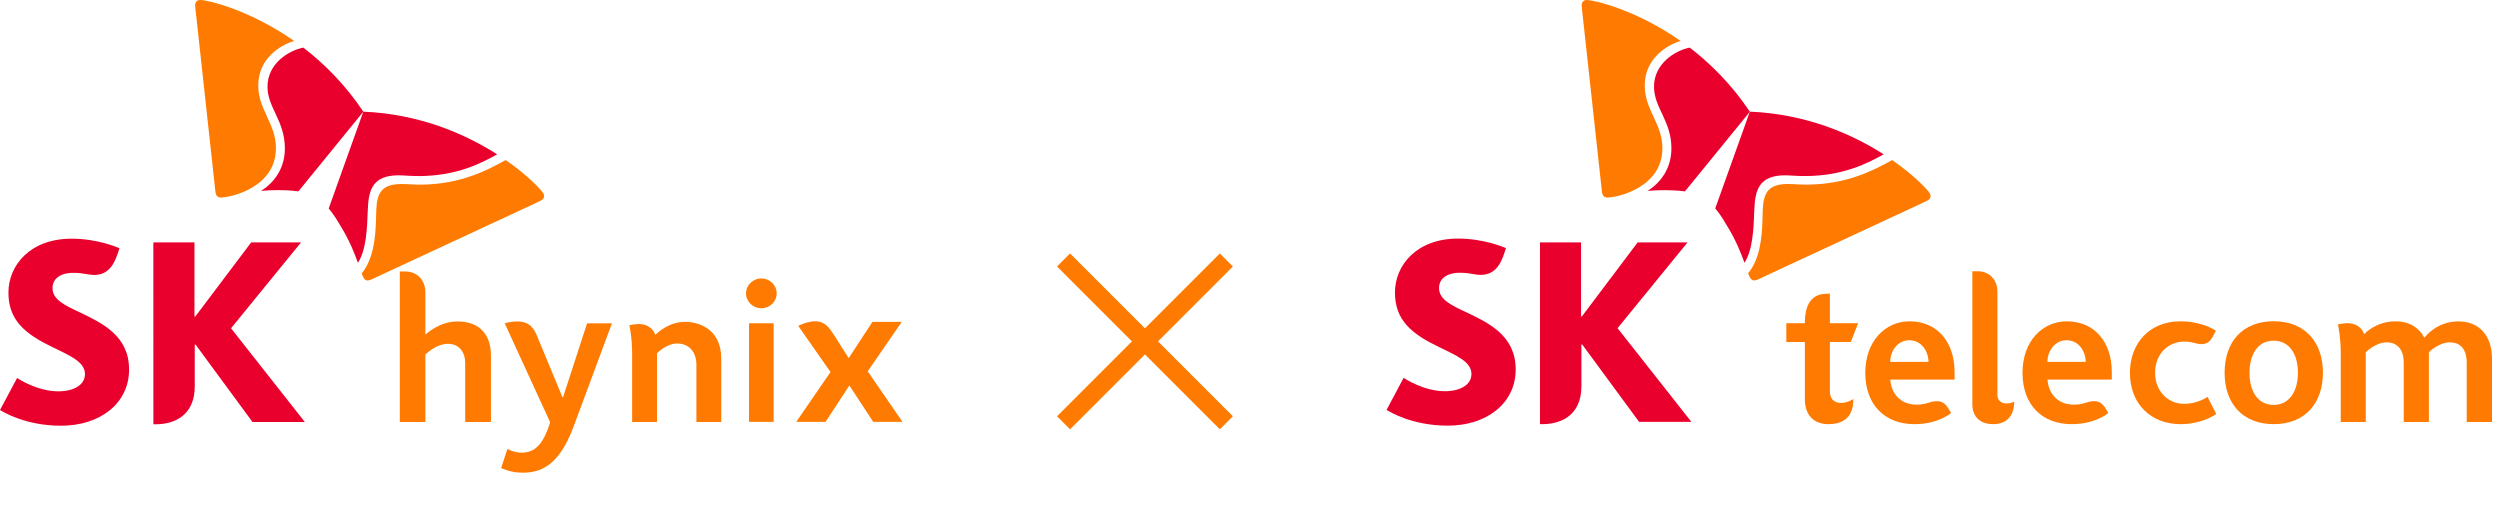
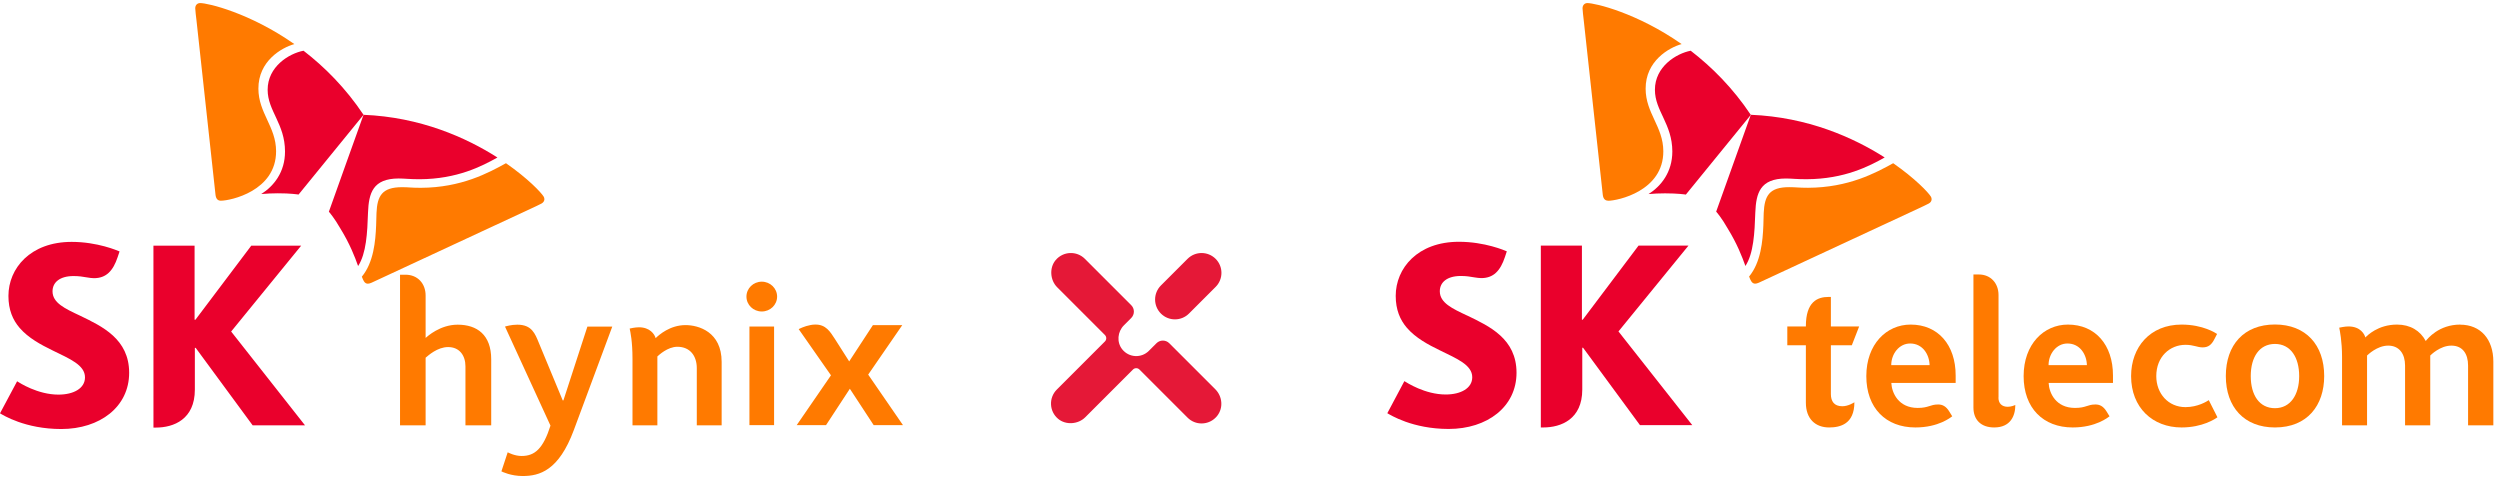
- <svg xmlns="http://www.w3.org/2000/svg" width="238" height="48" viewBox="0 0 238 48" fill="none">
-   <path d="M234.091 30.591C232.031 30.591 230.972 31.945 230.804 32.155C230.282 31.171 229.332 30.591 228.071 30.591C226.254 30.591 225.228 31.642 225.06 31.819C224.985 31.533 224.615 30.768 223.446 30.768C223.109 30.768 222.613 30.877 222.571 30.886C222.622 31.104 222.84 32.18 222.84 33.66V40.177H225.22V33.534C225.271 33.492 226.162 32.593 227.23 32.593C228.298 32.593 228.836 33.391 228.836 34.484V40.177H231.232V33.534C231.283 33.492 232.157 32.593 233.242 32.593C234.327 32.593 234.831 33.391 234.831 34.484V40.177H237.236V34.114C237.236 31.987 236.025 30.6 234.083 30.6L234.091 30.591Z" fill="#FF7A00" />
-   <path d="M207.94 38.445C206.317 38.445 205.165 37.167 205.165 35.493C205.165 33.627 206.477 32.517 207.94 32.517C208.73 32.517 209.058 32.761 209.58 32.761C210.135 32.761 210.437 32.492 210.706 31.953C210.858 31.659 210.95 31.483 210.95 31.483C210.833 31.407 209.622 30.591 207.57 30.591C204.568 30.591 202.769 32.744 202.769 35.493C202.769 38.495 204.82 40.379 207.57 40.379C209.563 40.379 210.774 39.563 210.984 39.412L210.16 37.781C209.975 37.898 209.126 38.445 207.94 38.445Z" fill="#FF7A00" />
-   <path d="M181.788 30.591C179.501 30.591 177.576 32.45 177.576 35.493C177.576 38.538 179.442 40.379 182.243 40.379C184.462 40.379 185.615 39.412 185.749 39.319C185.749 39.319 185.53 38.966 185.472 38.865C185.16 38.352 184.807 38.193 184.412 38.193C183.63 38.193 183.529 38.521 182.461 38.521C180.636 38.521 179.997 37.091 179.955 36.141H186.077V35.435C186.077 32.517 184.395 30.591 181.797 30.591H181.788ZM179.947 34.451C179.947 33.383 180.695 32.391 181.746 32.391C182.924 32.391 183.571 33.416 183.596 34.451H179.947Z" fill="#FF7A00" />
-   <path d="M190.155 37.529V27.774C190.155 26.673 189.424 25.824 188.28 25.824H187.767V38.487C187.767 39.656 188.49 40.379 189.743 40.379C191.291 40.379 191.753 39.278 191.753 38.243C191.686 38.277 191.358 38.411 191.03 38.411C190.475 38.411 190.147 38.092 190.147 37.537L190.155 37.529Z" fill="#FF7A00" />
-   <path d="M174.204 37.201V32.559H176.197L176.895 30.768H174.204V27.959C174.204 27.959 173.994 27.959 173.985 27.959C172.926 27.959 171.824 28.413 171.824 30.743V30.768H170.058V32.559H171.824V38.025C171.824 39.572 172.741 40.379 174.036 40.379C175.087 40.379 176.441 40.06 176.441 37.983C176.356 38.033 175.852 38.361 175.289 38.361C174.515 38.361 174.204 37.89 174.204 37.201Z" fill="#FF7A00" />
-   <path d="M196.756 30.591C194.469 30.591 192.543 32.45 192.543 35.493C192.543 38.538 194.41 40.379 197.21 40.379C199.43 40.379 200.582 39.412 200.717 39.319C200.717 39.319 200.498 38.966 200.439 38.865C200.128 38.352 199.775 38.193 199.38 38.193C198.598 38.193 198.497 38.521 197.429 38.521C195.604 38.521 194.965 37.091 194.923 36.141H201.045V35.435C201.045 32.517 199.363 30.591 196.756 30.591ZM194.915 34.451C194.915 33.383 195.663 32.391 196.714 32.391C197.891 32.391 198.539 33.416 198.564 34.451H194.915Z" fill="#FF7A00" />
-   <path d="M216.458 40.379C213.54 40.379 211.783 38.453 211.783 35.485C211.783 32.517 213.515 30.583 216.458 30.583C219.401 30.583 221.142 32.534 221.142 35.485C221.142 38.277 219.544 40.379 216.458 40.379ZM216.458 38.546C217.921 38.546 218.762 37.285 218.762 35.493C218.762 33.702 217.938 32.433 216.458 32.433C214.978 32.433 214.154 33.677 214.154 35.493C214.154 37.31 214.978 38.546 216.458 38.546Z" fill="#FF7A00" />
-   <path d="M139.618 29.742C138.18 29.069 136.995 28.523 136.995 27.421C136.995 26.58 137.668 25.966 138.996 25.966C139.484 25.966 139.887 26.025 140.299 26.101C140.518 26.134 140.745 26.168 140.939 26.168C142.099 26.168 142.755 25.479 143.192 24.159L143.369 23.62C143.184 23.545 141.283 22.712 138.811 22.712C134.876 22.712 132.799 25.235 132.799 27.858C132.799 29.178 133.211 30.137 133.858 30.894C134.691 31.861 135.885 32.5 136.995 33.038C138.618 33.837 140.081 34.426 140.081 35.603C140.081 36.645 138.996 37.243 137.558 37.243C135.574 37.243 133.85 36.107 133.623 35.973L132 39.025C132.286 39.185 134.388 40.522 137.836 40.522C141.51 40.522 144.294 38.411 144.294 35.174C144.294 31.937 141.712 30.751 139.627 29.742H139.618Z" fill="#EA002C" />
-   <path d="M153.989 31.247L160.657 23.074H155.906L150.592 30.129H150.516V23.074H146.606V40.379H146.842C148.532 40.379 150.55 39.597 150.55 36.772V32.794H150.625L156.041 40.16H161.019L153.989 31.239V31.247Z" fill="#EA002C" />
-   <path d="M160.876 4.532C159.497 4.793 157.454 6.046 157.462 8.257C157.462 10.267 159.11 11.486 159.119 14.118C159.119 16.094 158.034 17.431 156.857 18.171C157.336 18.129 157.857 18.104 158.429 18.104C159.631 18.104 160.363 18.213 160.405 18.222L166.586 10.637C164.87 8.064 162.86 6.071 160.876 4.541V4.532Z" fill="#EA002C" />
-   <path d="M166.073 25.016C166.855 23.805 166.947 21.871 167.014 19.912C167.09 18.079 167.468 16.7 169.924 16.691C170.47 16.691 170.983 16.767 171.925 16.759C175.516 16.742 177.87 15.506 179.325 14.69C176.34 12.79 171.992 10.847 166.586 10.629C166.232 11.621 163.5 19.231 163.289 19.845C163.323 19.878 163.802 20.416 164.399 21.468C165.282 22.905 165.753 24.125 166.073 25.016Z" fill="#EA002C" />
-   <path d="M153.014 18.802C152.702 18.802 152.543 18.6 152.501 18.239C152.459 17.877 150.911 3.734 150.684 1.598C150.651 1.287 150.575 0.715 150.575 0.505C150.575 0.177 150.785 0 151.037 0C151.769 0 155.763 0.933 160.001 3.902C158.782 4.246 156.57 5.516 156.579 8.148C156.579 10.477 158.252 11.755 158.261 14.093C158.277 17.886 153.913 18.811 153.005 18.811L153.014 18.802Z" fill="#FF7A00" />
-   <path d="M166.426 26.025C166.493 26.202 166.552 26.353 166.619 26.454C166.72 26.622 166.846 26.698 166.997 26.698C167.098 26.698 167.216 26.664 167.35 26.605C167.678 26.454 180.586 20.45 182.528 19.55C182.814 19.416 183.344 19.172 183.521 19.071C183.706 18.97 183.79 18.819 183.79 18.659C183.79 18.575 183.764 18.483 183.714 18.407C183.47 18.012 182.226 16.692 180.132 15.237C178.475 16.153 175.885 17.558 172.034 17.575C171.092 17.575 170.874 17.516 170.235 17.516C168.351 17.516 167.889 18.323 167.813 19.971C167.805 20.282 167.796 20.703 167.779 21.165C167.72 22.637 167.544 24.672 166.417 26.025H166.426Z" fill="#FF7A00" />
-   <path d="M7.621 29.746C6.181 29.072 4.998 28.527 4.998 27.428C4.998 26.585 5.672 25.974 7.001 25.974C7.49 25.974 7.89 26.032 8.304 26.107C8.521 26.145 8.75 26.176 8.941 26.176C10.103 26.176 10.759 25.483 11.195 24.169L11.375 23.632C11.189 23.556 9.291 22.722 6.817 22.722C2.879 22.722 0.801 25.248 0.802 27.867C0.802 29.189 1.216 30.147 1.864 30.902C2.699 31.87 3.888 32.505 5.001 33.049C6.624 33.845 8.087 34.433 8.087 35.612C8.088 36.66 7.006 37.254 5.56 37.254C3.578 37.254 1.847 36.123 1.627 35.986L0 39.035C0.288 39.2 2.384 40.529 5.832 40.529C9.506 40.526 12.289 38.42 12.289 35.178C12.289 31.953 9.711 30.758 7.621 29.746ZM21.994 31.251L28.658 23.079H23.91L18.594 30.131H18.514V23.079H14.599L14.601 40.391H14.833C16.526 40.391 18.54 39.607 18.54 36.781V32.806H18.619L24.038 40.175H29.02L21.994 31.251ZM28.88 4.534C27.502 4.795 25.459 6.046 25.466 8.258C25.47 10.267 27.114 11.485 27.119 14.116C27.126 16.097 26.035 17.431 24.854 18.17C25.378 18.123 25.903 18.1 26.429 18.099C27.635 18.096 28.362 18.211 28.407 18.218L34.59 10.631C32.873 8.06 30.867 6.066 28.88 4.535" fill="#EA002C" />
-   <path d="M34.074 25.023C34.853 23.811 34.951 21.88 35.017 19.915C35.091 18.079 35.472 16.698 37.927 16.69C38.47 16.689 38.989 16.763 39.926 16.761C43.522 16.746 45.869 15.507 47.33 14.694C44.346 12.792 39.992 10.849 34.59 10.631C34.237 11.624 31.5 19.237 31.292 19.852C31.323 19.889 31.802 20.425 32.401 21.474C33.285 22.914 33.76 24.133 34.074 25.023" fill="#EA002C" />
-   <path d="M21.015 18.805C20.702 18.806 20.547 18.599 20.505 18.238C19.897 12.69 19.291 7.142 18.689 1.593C18.655 1.281 18.578 0.707 18.577 0.502C18.576 0.173 18.791 0.001 19.043 7.41974e-06C19.776 -0.003 23.769 0.932 28.006 3.903C26.784 4.246 24.577 5.516 24.586 8.145C24.595 10.473 26.26 11.754 26.269 14.088C26.283 17.885 21.919 18.803 21.015 18.805ZM34.429 26.033C34.495 26.209 34.558 26.357 34.621 26.461C34.719 26.625 34.845 26.701 35.002 26.701C35.1 26.7 35.22 26.666 35.354 26.606C35.681 26.456 48.591 20.446 50.538 19.548C50.82 19.413 51.356 19.173 51.532 19.07C51.715 18.965 51.798 18.814 51.798 18.659C51.797 18.569 51.771 18.481 51.723 18.405C51.479 18.012 50.231 16.686 48.142 15.237C46.484 16.15 43.895 17.562 40.044 17.577C39.1 17.579 38.887 17.516 38.242 17.518C36.362 17.524 35.892 18.329 35.823 19.977C35.813 20.289 35.806 20.707 35.788 21.167C35.729 22.64 35.555 24.672 34.429 26.033ZM54.6 40.625C53.166 44.499 51.32 45 49.736 45C48.617 45 47.794 44.6 47.708 44.556L48.306 42.743C48.353 42.767 48.959 43.093 49.632 43.093C50.89 43.093 51.679 42.395 52.377 40.206C52.377 40.206 48.101 30.897 48.05 30.781C48.129 30.756 48.641 30.6 49.224 30.6C50.608 30.6 50.914 31.465 51.27 32.328L53.542 37.805H53.607L55.89 30.781H58.258L54.6 40.625ZM85.916 40.159L82.606 35.35L85.847 30.644H83.054L80.798 34.095C80.19 33.141 79.617 32.241 79.44 31.961C78.988 31.268 78.582 30.568 77.55 30.588C77.404 30.591 77.259 30.607 77.115 30.636C76.54 30.741 76.066 30.988 75.994 31.025C76.03 31.083 77.581 33.281 79.064 35.418L75.804 40.159H78.595L80.861 36.696L83.128 40.159L85.916 40.159ZM60.18 33.871V40.174H62.547V33.623C62.676 33.505 63.518 32.701 64.45 32.701C65.667 32.701 66.298 33.583 66.298 34.731V40.174H68.663V34.139C68.663 31.274 66.458 30.64 65.228 30.64C63.748 30.64 62.695 31.573 62.382 31.882C62.281 31.498 61.831 30.849 60.797 30.849C60.433 30.849 59.957 30.956 59.913 30.968C59.984 31.324 60.18 32.168 60.18 33.871ZM73.94 27.93C73.94 28.712 73.288 29.345 72.481 29.345C71.674 29.345 71.023 28.712 71.023 27.93C71.023 27.145 71.674 26.508 72.481 26.508C73.288 26.508 73.94 27.145 73.94 27.93ZM73.653 40.161H71.307V30.775H73.653V40.161ZM40.496 31.859C40.662 31.72 41.868 30.6 43.547 30.6C45.383 30.6 46.738 31.558 46.738 33.892V40.175H44.286V34.564C44.286 33.531 43.717 32.73 42.638 32.73C41.612 32.73 40.742 33.539 40.496 33.743V40.175H38.062V25.845H38.578C39.745 25.845 40.496 26.693 40.496 27.823V31.859Z" fill="#FF7A00" />
-   <rect x="116.13" y="24.13" width="1.754" height="21.92" transform="rotate(45 116.13 24.13)" fill="#FF7A00" />
-   <rect x="100.63" y="25.37" width="1.754" height="21.92" transform="rotate(-45 100.63 25.37)" fill="#FF7A00" />
+ <svg xmlns="http://www.w3.org/2000/svg" width="287" height="55" viewBox="0 0 287 55" fill="none">
+   <path d="M282.442 37.262C279.956 37.262 278.678 38.896 278.475 39.149C277.846 37.962 276.699 37.262 275.177 37.262C272.986 37.262 271.748 38.53 271.545 38.743C271.454 38.398 271.008 37.475 269.597 37.475C269.192 37.475 268.593 37.607 268.542 37.617C268.603 37.881 268.867 39.18 268.867 40.965V48.828H271.738V40.813C271.799 40.762 272.874 39.677 274.163 39.677C275.451 39.677 276.101 40.641 276.101 41.96V48.828H278.992V40.813C279.053 40.762 280.108 39.677 281.417 39.677C282.726 39.677 283.335 40.641 283.335 41.96V48.828H286.236V41.513C286.236 38.946 284.775 37.272 282.432 37.272L282.442 37.262Z" fill="#FF7A00" />
+   <path d="M250.889 46.738C248.931 46.738 247.541 45.196 247.541 43.177C247.541 40.925 249.124 39.586 250.889 39.586C251.843 39.586 252.239 39.88 252.868 39.88C253.537 39.88 253.902 39.555 254.227 38.906C254.41 38.551 254.521 38.338 254.521 38.338C254.379 38.246 252.918 37.262 250.443 37.262C246.821 37.262 244.65 39.859 244.65 43.177C244.65 46.799 247.125 49.072 250.443 49.072C252.847 49.072 254.308 48.088 254.562 47.905L253.568 45.937C253.344 46.079 252.32 46.738 250.889 46.738Z" fill="#FF7A00" />
+   <path d="M219.336 37.262C216.577 37.262 214.253 39.504 214.253 43.177C214.253 46.85 216.505 49.072 219.884 49.072C222.562 49.072 223.952 47.905 224.115 47.793C224.115 47.793 223.851 47.367 223.78 47.245C223.405 46.627 222.978 46.434 222.502 46.434C221.558 46.434 221.436 46.83 220.148 46.83C217.946 46.83 217.175 45.105 217.124 43.958H224.51V43.106C224.51 39.586 222.481 37.262 219.346 37.262H219.336ZM217.114 41.919C217.114 40.63 218.017 39.433 219.285 39.433C220.706 39.433 221.487 40.671 221.517 41.919H217.114Z" fill="#FF7A00" />
+   <path d="M229.431 45.633V33.864C229.431 32.535 228.548 31.51 227.169 31.51H226.55V46.789C226.55 48.199 227.422 49.072 228.934 49.072C230.801 49.072 231.359 47.743 231.359 46.495C231.278 46.535 230.882 46.698 230.486 46.698C229.817 46.698 229.421 46.312 229.421 45.643L229.431 45.633Z" fill="#FF7A00" />
+   <path d="M210.185 45.237V39.637H212.589L213.431 37.475H210.185V34.087C210.185 34.087 209.931 34.087 209.921 34.087C208.643 34.087 207.314 34.635 207.314 37.445V37.475H205.183V39.637H207.314V46.231C207.314 48.098 208.42 49.072 209.982 49.072C211.25 49.072 212.884 48.686 212.884 46.181C212.782 46.241 212.173 46.637 211.494 46.637C210.56 46.637 210.185 46.069 210.185 45.237Z" fill="#FF7A00" />
+   <path d="M237.395 37.262C234.636 37.262 232.312 39.504 232.312 43.177C232.312 46.85 234.565 49.072 237.943 49.072C240.622 49.072 242.012 47.905 242.174 47.793C242.174 47.793 241.91 47.367 241.839 47.245C241.464 46.627 241.038 46.434 240.561 46.434C239.617 46.434 239.496 46.83 238.207 46.83C236.005 46.83 235.234 45.105 235.184 43.958H242.57V43.106C242.57 39.586 240.541 37.262 237.395 37.262ZM235.174 41.919C235.174 40.63 236.077 39.433 237.345 39.433C238.765 39.433 239.546 40.671 239.577 41.919H235.174Z" fill="#FF7A00" />
+   <path d="M261.166 49.072C257.646 49.072 255.525 46.748 255.525 43.167C255.525 39.586 257.615 37.252 261.166 37.252C264.717 37.252 266.817 39.606 266.817 43.167C266.817 46.535 264.89 49.072 261.166 49.072ZM261.166 46.86C262.932 46.86 263.946 45.338 263.946 43.177C263.946 41.016 262.952 39.484 261.166 39.484C259.381 39.484 258.386 40.986 258.386 43.177C258.386 45.369 259.381 46.86 261.166 46.86Z" fill="#FF7A00" />
+   <path d="M168.456 36.238C166.721 35.426 165.29 34.767 165.29 33.437C165.29 32.423 166.102 31.682 167.705 31.682C168.294 31.682 168.78 31.753 169.278 31.845C169.541 31.885 169.815 31.926 170.049 31.926C171.449 31.926 172.24 31.094 172.768 29.501L172.981 28.852C172.758 28.76 170.465 27.756 167.482 27.756C162.734 27.756 160.228 30.799 160.228 33.965C160.228 35.558 160.725 36.714 161.506 37.627C162.511 38.794 163.951 39.565 165.29 40.215C167.249 41.178 169.014 41.889 169.014 43.309C169.014 44.567 167.705 45.288 165.97 45.288C163.576 45.288 161.496 43.918 161.222 43.755L159.264 47.438C159.609 47.631 162.145 49.244 166.305 49.244C170.739 49.244 174.097 46.698 174.097 42.792C174.097 38.886 170.982 37.455 168.466 36.238H168.456Z" fill="#EA002C" />
+   <path d="M185.795 38.054L193.84 28.192H188.108L181.696 36.704H181.604V28.192H176.887V49.072H177.171C179.21 49.072 181.645 48.128 181.645 44.719V39.92H181.736L188.27 48.808H194.276L185.795 38.044V38.054Z" fill="#EA002C" />
+   <path d="M194.104 5.821C192.44 6.136 189.975 7.648 189.985 10.316C189.985 12.741 191.973 14.212 191.984 17.387C191.984 19.772 190.675 21.385 189.254 22.278C189.833 22.227 190.462 22.196 191.152 22.196C192.602 22.196 193.485 22.328 193.536 22.338L200.993 13.187C198.923 10.083 196.498 7.678 194.104 5.832V5.821Z" fill="#EA002C" />
+   <path d="M200.374 30.536C201.318 29.075 201.429 26.742 201.51 24.378C201.602 22.166 202.058 20.502 205.021 20.492C205.68 20.492 206.299 20.583 207.435 20.573C211.768 20.553 214.608 19.061 216.364 18.077C212.762 15.784 207.517 13.441 200.993 13.177C200.567 14.374 197.27 23.556 197.016 24.297C197.056 24.337 197.635 24.986 198.355 26.255C199.42 27.989 199.989 29.461 200.374 30.536Z" fill="#EA002C" />
+   <path d="M184.618 23.038C184.242 23.038 184.05 22.795 183.999 22.359C183.948 21.922 182.081 4.857 181.807 2.28C181.767 1.905 181.676 1.215 181.676 0.962C181.676 0.566 181.929 0.353 182.234 0.353C183.116 0.353 187.935 1.479 193.049 5.06C191.578 5.476 188.909 7.008 188.919 10.184C188.919 12.994 190.938 14.536 190.949 17.357C190.969 21.933 185.703 23.049 184.608 23.049L184.618 23.038Z" fill="#FF7A00" />
+   <path d="M200.8 31.753C200.881 31.966 200.952 32.149 201.033 32.271C201.155 32.474 201.307 32.565 201.49 32.565C201.611 32.565 201.753 32.525 201.916 32.453C202.311 32.271 217.885 25.027 220.229 23.941C220.573 23.779 221.213 23.485 221.426 23.363C221.649 23.241 221.75 23.059 221.75 22.866C221.75 22.764 221.72 22.653 221.659 22.561C221.365 22.085 219.863 20.492 217.337 18.737C215.338 19.842 212.214 21.537 207.567 21.557C206.431 21.557 206.167 21.486 205.396 21.486C203.123 21.486 202.565 22.46 202.474 24.448C202.464 24.824 202.453 25.331 202.433 25.889C202.362 27.665 202.149 30.12 200.79 31.753H200.8Z" fill="#FF7A00" />
+   <path d="M9.196 36.242C7.457 35.429 6.03 34.772 6.03 33.446C6.03 32.429 6.843 31.691 8.447 31.691C9.037 31.691 9.52 31.761 10.019 31.852C10.28 31.897 10.558 31.935 10.788 31.935C12.19 31.935 12.981 31.1 13.508 29.513L13.725 28.866C13.501 28.775 11.21 27.768 8.225 27.768C3.474 27.768 0.966 30.816 0.968 33.976C0.968 35.57 1.467 36.727 2.25 37.637C3.256 38.806 4.691 39.572 6.034 40.228C7.992 41.188 9.757 41.898 9.757 43.321C9.759 44.584 8.454 45.302 6.709 45.302C4.317 45.302 2.229 43.937 1.963 43.772L0 47.45C0.348 47.649 2.876 49.252 7.037 49.252C11.47 49.25 14.827 46.708 14.827 42.797C14.827 38.906 11.716 37.463 9.196 36.242ZM26.536 38.059L34.577 28.199H28.848L22.434 36.708H22.338V28.199H17.614L17.617 49.086H17.897C19.939 49.086 22.369 48.141 22.369 44.731V39.935H22.465L29.003 48.826H35.014L26.536 38.059ZM34.845 5.824C33.182 6.138 30.717 7.648 30.726 10.317C30.731 12.74 32.714 14.21 32.72 17.385C32.729 19.774 31.412 21.384 29.988 22.276C30.619 22.22 31.253 22.191 31.887 22.19C33.343 22.186 34.22 22.325 34.274 22.334L41.734 13.18C39.662 10.078 37.243 7.671 34.845 5.824" fill="#EA002C" />
+   <path d="M41.111 30.544C42.052 29.082 42.17 26.752 42.249 24.381C42.338 22.166 42.799 20.5 45.761 20.49C46.416 20.489 47.041 20.578 48.173 20.576C52.511 20.557 55.343 19.063 57.105 18.082C53.506 15.787 48.252 13.443 41.734 13.179C41.308 14.378 38.005 23.564 37.755 24.305C37.792 24.349 38.371 24.997 39.094 26.262C40.16 27.999 40.732 29.471 41.111 30.545" fill="#EA002C" />
+   <path d="M25.356 23.042C24.978 23.044 24.79 22.793 24.74 22.358C24.006 15.664 23.276 8.97 22.549 2.275C22.508 1.898 22.415 1.205 22.414 0.959C22.412 0.562 22.672 0.354 22.976 0.353C23.86 0.349 28.678 1.478 33.79 5.062C32.316 5.476 29.653 7.008 29.664 10.18C29.674 12.989 31.684 14.534 31.695 17.351C31.712 21.932 26.446 23.04 25.356 23.042ZM41.54 31.762C41.62 31.975 41.695 32.154 41.772 32.279C41.89 32.477 42.042 32.568 42.231 32.568C42.349 32.567 42.494 32.527 42.657 32.454C43.05 32.273 58.627 25.022 60.976 23.939C61.316 23.775 61.964 23.486 62.175 23.361C62.396 23.235 62.497 23.052 62.497 22.866C62.495 22.757 62.464 22.651 62.406 22.559C62.112 22.085 60.605 20.485 58.086 18.737C56.085 19.839 52.962 21.542 48.315 21.56C47.175 21.563 46.918 21.486 46.14 21.489C43.872 21.496 43.305 22.467 43.222 24.456C43.21 24.832 43.202 25.337 43.179 25.892C43.108 27.669 42.898 30.121 41.54 31.762ZM65.877 49.368C64.147 54.043 61.92 54.647 60.009 54.647C58.658 54.647 57.666 54.165 57.562 54.111L58.283 51.924C58.34 51.953 59.071 52.347 59.883 52.347C61.401 52.347 62.353 51.504 63.195 48.863C63.195 48.863 58.035 37.631 57.974 37.491C58.069 37.462 58.687 37.273 59.391 37.273C61.061 37.273 61.429 38.316 61.859 39.358L64.6 45.967H64.679L67.434 37.491H70.29L65.877 49.368ZM103.662 48.807L99.668 43.005L103.579 37.327H100.208L97.487 41.489C96.753 40.339 96.062 39.253 95.848 38.915C95.303 38.079 94.812 37.234 93.568 37.259C93.392 37.262 93.216 37.281 93.043 37.316C92.349 37.443 91.776 37.741 91.69 37.785C91.734 37.855 93.605 40.507 95.395 43.086L91.461 48.806H94.828L97.563 44.629L100.298 48.806L103.662 48.807ZM72.61 41.22V48.825H75.466V40.92C75.621 40.778 76.637 39.809 77.762 39.809C79.231 39.809 79.992 40.872 79.992 42.258V48.825H82.845V41.543C82.845 38.087 80.184 37.321 78.7 37.321C76.915 37.321 75.645 38.446 75.267 38.82C75.145 38.357 74.601 37.573 73.355 37.573C72.915 37.573 72.34 37.703 72.287 37.717C72.374 38.147 72.61 39.165 72.61 41.22ZM89.212 34.051C89.212 34.995 88.425 35.759 87.451 35.759C86.478 35.759 85.692 34.995 85.692 34.051C85.692 33.104 86.478 32.336 87.451 32.336C88.425 32.336 89.212 33.104 89.212 34.051ZM88.865 48.809H86.035V37.484H88.865V48.809ZM48.861 38.792C49.06 38.625 50.516 37.273 52.541 37.273C54.757 37.273 56.391 38.429 56.391 41.245V48.825H53.434V42.056C53.434 40.809 52.746 39.843 51.445 39.843C50.207 39.843 49.157 40.819 48.861 41.065V48.825H45.923V31.536H46.546C47.954 31.536 48.861 32.559 48.861 33.923V38.792Z" fill="#FF7A00" />
+   <path d="M139.745 47.728C139.285 48.316 138.613 48.612 137.943 48.612C137.359 48.612 136.776 48.391 136.331 47.944L130.806 42.419C130.603 42.216 130.273 42.216 130.069 42.419L124.582 47.906C123.771 48.717 122.354 48.82 121.475 48.085C120.435 47.214 120.384 45.66 121.321 44.723L126.846 39.198C127.049 38.995 127.049 38.665 126.846 38.461L121.36 32.974C120.548 32.163 120.446 30.743 121.186 29.864C122.058 28.827 123.609 28.777 124.545 29.715L129.864 35.034C130.271 35.44 130.271 36.1 129.864 36.506L129.027 37.344C128.284 38.087 128.176 39.284 128.833 40.104C129.611 41.074 131.032 41.134 131.887 40.279L132.762 39.404C133.168 38.997 133.828 38.997 134.234 39.404L139.516 44.685C140.333 45.502 140.456 46.816 139.743 47.728H139.745Z" fill="#E51837" />
+   <path d="M139.554 32.937C140.444 32.047 140.444 30.604 139.554 29.715C138.664 28.825 137.221 28.825 136.331 29.715L133.272 32.773C132.383 33.663 132.383 35.106 133.272 35.996C134.162 36.886 135.605 36.886 136.495 35.996L139.554 32.937Z" fill="#E51837" />
</svg>
